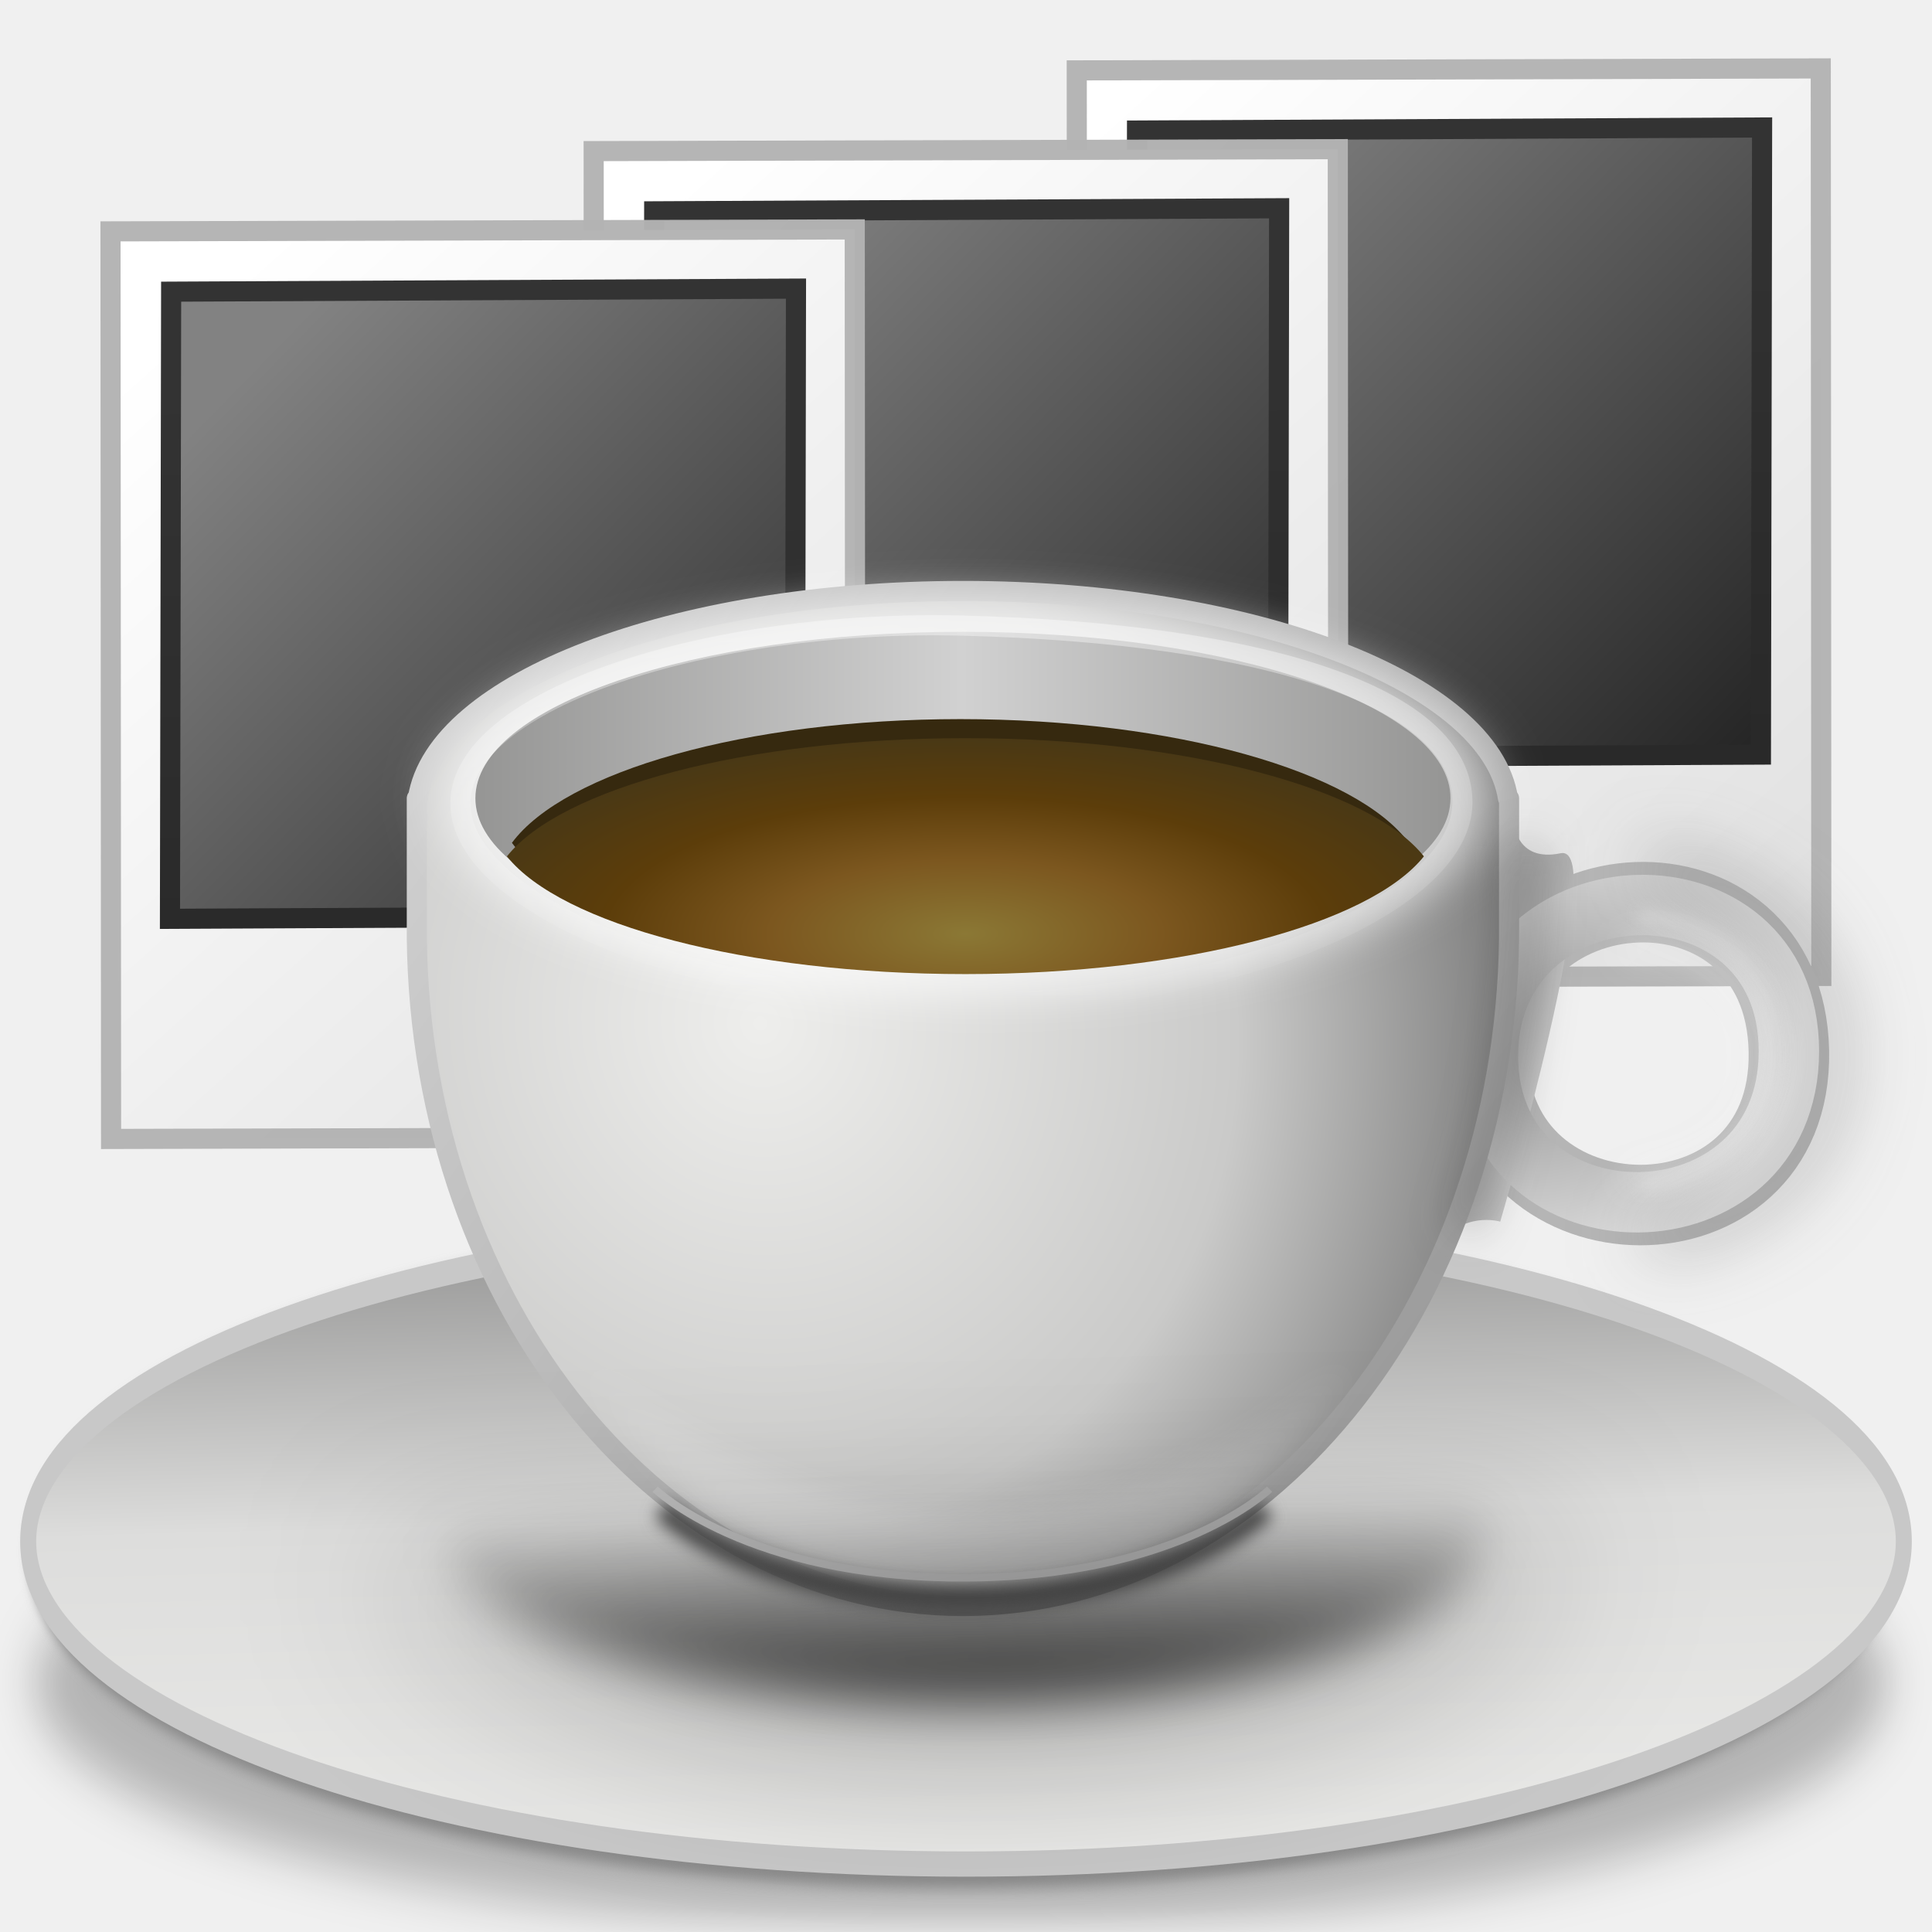
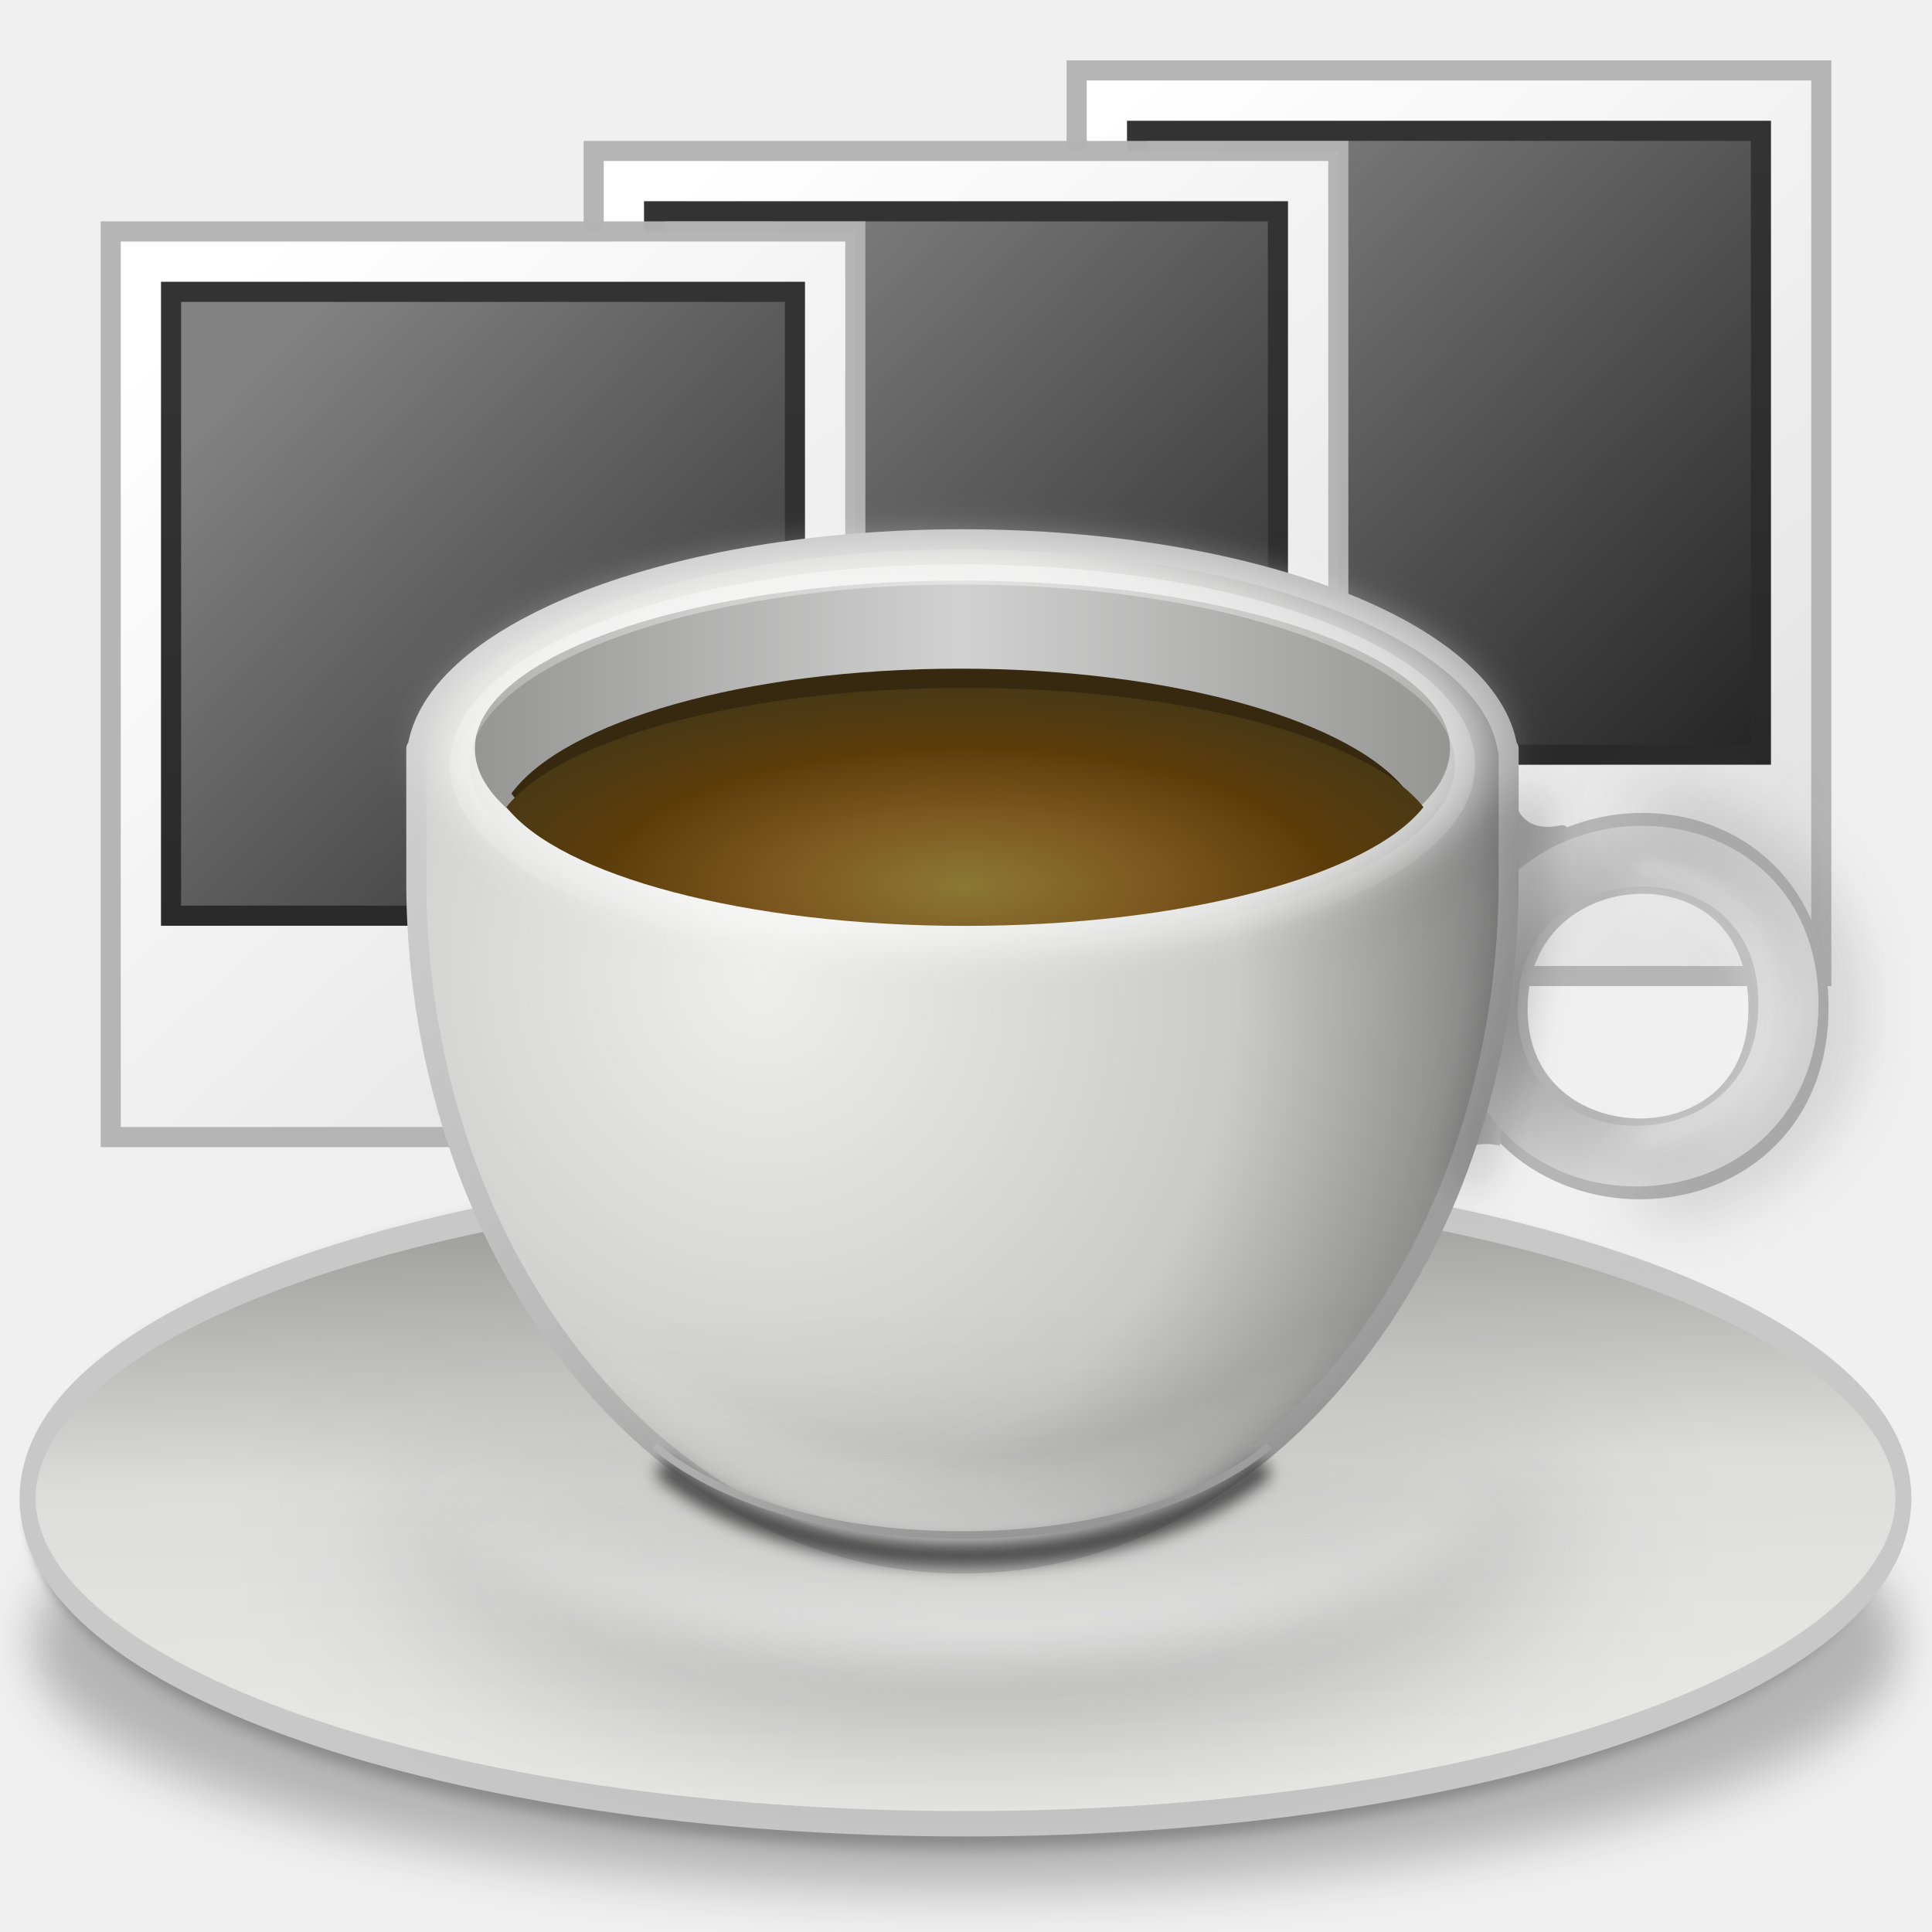
<svg xmlns="http://www.w3.org/2000/svg" xmlns:xlink="http://www.w3.org/1999/xlink" version="1.1" width="96" height="96" id="svg3816">
  <defs id="defs3818">
    <linearGradient id="linearGradient5071-7-3-2">
      <stop id="stop5073-2-9-5" style="stop-color:#000000;stop-opacity:1" offset="0" />
      <stop id="stop5075-2-1-5" style="stop-color:#000000;stop-opacity:0" offset="1" />
    </linearGradient>
    <linearGradient xlink:href="#linearGradient259-942" id="linearGradient4240" gradientUnits="userSpaceOnUse" gradientTransform="matrix(0.2139135,0,0,0.2244086,-11.16175,-1023.815)" x1="108.265" y1="110.281" x2="25.818" y2="14.029" />
    <linearGradient id="linearGradient259-942">
      <stop id="stop3802" style="stop-color:#ffffff;stop-opacity:1" offset="0" />
      <stop id="stop3804" style="stop-color:#e0e0e0;stop-opacity:1" offset="1" />
    </linearGradient>
    <linearGradient xlink:href="#linearGradient4157-401-351" id="linearGradient4242" gradientUnits="userSpaceOnUse" gradientTransform="matrix(0.1901107,0,0,0.1915024,-12.01229,-1018.495)" x1="28.938" y1="17.333" x2="105.365" y2="92.824" />
    <linearGradient id="linearGradient4157-401-351">
      <stop id="stop3790" style="stop-color:#262626;stop-opacity:1" offset="0" />
      <stop id="stop3792" style="stop-color:#828282;stop-opacity:1" offset="1" />
    </linearGradient>
    <linearGradient xlink:href="#linearGradient3610-302" id="linearGradient4244" gradientUnits="userSpaceOnUse" gradientTransform="matrix(0.4315821,0,0,0.559455,11.2688,-992.3885)" x1="-24.032" y1="-13.091" x2="-24.098" y2="-40.164" />
    <linearGradient id="linearGradient3610-302">
      <stop id="stop3796" style="stop-color:#333333;stop-opacity:1" offset="0" />
      <stop id="stop3798" style="stop-color:#292929;stop-opacity:1" offset="1" />
    </linearGradient>
    <linearGradient xlink:href="#linearGradient259-942" id="linearGradient4206" gradientUnits="userSpaceOnUse" gradientTransform="matrix(0.2139135,0,0,0.2244086,-26.42751,-1037.072)" x1="108.265" y1="110.281" x2="25.818" y2="14.029" />
    <linearGradient xlink:href="#linearGradient4157-401-351" id="linearGradient4208" gradientUnits="userSpaceOnUse" gradientTransform="matrix(0.1901107,0,0,0.1915024,-27.31155,-1031.787)" x1="28.938" y1="17.333" x2="105.365" y2="92.824" />
    <linearGradient xlink:href="#linearGradient3610-302" id="linearGradient4210" gradientUnits="userSpaceOnUse" gradientTransform="matrix(0.4315821,0,0,0.559455,-4.03046,-1005.681)" x1="-24.032" y1="-13.091" x2="-24.098" y2="-40.164" />
-     <filter color-interpolation-filters="sRGB" id="filter3955-3" x="-0.028" width="1.055" y="-0.126" height="1.253">
-       <feGaussianBlur stdDeviation="0.335" id="feGaussianBlur3957-5" />
-     </filter>
-     <linearGradient xlink:href="#linearGradient5348-8" id="linearGradient5653" gradientUnits="userSpaceOnUse" x1="-14.992" y1="16.765" x2="-14.992" y2="11.123" />
    <linearGradient id="linearGradient5348-8">
      <stop id="stop5350-1" style="stop-color:#eeeeec;stop-opacity:0.067;" offset="0" />
      <stop id="stop5354-0" style="stop-color:#3c3c3c;stop-opacity:0.84;" offset="1" />
    </linearGradient>
-     <filter color-interpolation-filters="sRGB" id="filter5342-7" x="-0.01" y="-0.044" width="1.019" height="1.088">
-       <feGaussianBlur stdDeviation="0.078" id="feGaussianBlur5344-2" />
-     </filter>
-     <linearGradient xlink:href="#linearGradient5464-4" id="linearGradient5730" gradientUnits="userSpaceOnUse" gradientTransform="matrix(0.390346,0,0,0.3371057,-1.696235,1006.943)" x1="94.203" y1="65.082" x2="106.098" y2="67.957" />
    <linearGradient id="linearGradient5464-4">
      <stop id="stop5466-9" style="stop-color:#989898;stop-opacity:1;" offset="0" />
      <stop offset="0.573" style="stop-color:#b0b0b0;stop-opacity:1;" id="stop5468-9" />
      <stop id="stop5470-2" style="stop-color:#e5e5e5;stop-opacity:1;" offset="1" />
    </linearGradient>
-     <radialGradient xlink:href="#linearGradient5306-3" id="radialGradient5727" gradientUnits="userSpaceOnUse" gradientTransform="matrix(0.2422994,0.2723371,-0.3162934,0.2814075,34.20367,981.3236)" cx="106.305" cy="66.88" fx="106.305" fy="66.88" r="15.57" />
    <linearGradient id="linearGradient5306-3">
      <stop offset="0" style="stop-color:#989898;stop-opacity:1;" id="stop5308-6" />
      <stop id="stop5320-6" style="stop-color:#b0b0b0;stop-opacity:1;" offset="0.331" />
      <stop offset="1" style="stop-color:#e5e5e5;stop-opacity:1;" id="stop5310-7" />
    </linearGradient>
-     <linearGradient xlink:href="#linearGradient3967-4" id="linearGradient5659" gradientUnits="userSpaceOnUse" x1="-13.725" y1="20.628" x2="-13.95" y2="6.172" />
    <linearGradient id="linearGradient3967-4">
      <stop offset="0" style="stop-color:#f9f9f6;stop-opacity:1;" id="stop3969-6" />
      <stop offset="0.509" style="stop-color:#dddddc;stop-opacity:1;" id="stop3971-9" />
      <stop offset="1" style="stop-color:#2f2f2f;stop-opacity:1;" id="stop3973-6" />
    </linearGradient>
-     <radialGradient xlink:href="#linearGradient5272-0" id="radialGradient5721" gradientUnits="userSpaceOnUse" gradientTransform="matrix(0.180531,0.6651864,-0.6213648,0.1686379,36.86119,1029.312)" cx="-7.947" cy="26.682" fx="-7.947" fy="26.682" r="32" />
    <linearGradient id="linearGradient5272-0">
      <stop offset="0" style="stop-color:#eeeeec;stop-opacity:1" id="stop5274-9" />
      <stop offset="0.577" style="stop-color:#cacac9;stop-opacity:1" id="stop5276-9" />
      <stop offset="1" style="stop-color:#6b6b6b;stop-opacity:1" id="stop5278-5" />
    </linearGradient>
-     <linearGradient xlink:href="#linearGradient3584-1" id="linearGradient5723" gradientUnits="userSpaceOnUse" gradientTransform="matrix(0.4344347,0,0,0.4777772,-13.13538,1017.064)" x1="117.303" y1="55.031" x2="53.303" y2="2.36" />
    <linearGradient id="linearGradient3584-1">
      <stop id="stop3586-7" style="stop-color:#929292;stop-opacity:1;" offset="0" />
      <stop id="stop3588-3" style="stop-color:#d4d4d4;stop-opacity:1;" offset="1" />
    </linearGradient>
-     <filter x="-0.056" y="-0.113" width="1.113" height="1.225" color-interpolation-filters="sRGB" id="filter3550-0">
-       <feGaussianBlur stdDeviation="1.374" id="feGaussianBlur3552-8" />
-     </filter>
-     <linearGradient xlink:href="#linearGradient3526-5" id="linearGradient5717" gradientUnits="userSpaceOnUse" gradientTransform="matrix(0.4172382,0,0,0.2846743,21.52335,1018.225)" spreadMethod="reflect" x1="5.684" y1="16.366" x2="35.033" y2="16.366" />
    <linearGradient id="linearGradient3526-5">
      <stop id="stop3528-4" style="stop-color:#d1d1d1;stop-opacity:1" offset="0" />
      <stop id="stop3530-3" style="stop-color:#959594;stop-opacity:1" offset="1" />
    </linearGradient>
-     <radialGradient xlink:href="#linearGradient3740-9" id="radialGradient5713" gradientUnits="userSpaceOnUse" gradientTransform="matrix(0.5010873,-1.2355755e-8,0,0.1891321,19.75713,1020.126)" cx="8.438" cy="32.535" fx="8.438" fy="32.535" r="26.406" />
    <linearGradient id="linearGradient3740-9">
      <stop id="stop3743-4" style="stop-color:#8b7835;stop-opacity:1;" offset="0" />
      <stop id="stop3771-6" style="stop-color:#7c571f;stop-opacity:1;" offset="0.371" />
      <stop id="stop3745-2" style="stop-color:#5c3d0a;stop-opacity:1;" offset="0.686" />
      <stop id="stop3747-3" style="stop-color:#483816;stop-opacity:1" offset="1" />
    </linearGradient>
-     <linearGradient xlink:href="#linearGradient5071-7-3-2" id="linearGradient5669" gradientUnits="userSpaceOnUse" x1="23.476" y1="43.139" x2="23.388" y2="39.335" />
-     <filter color-interpolation-filters="sRGB" id="filter5396-0" x="-0.157" width="1.313" y="-0.529" height="2.059">
-       <feGaussianBlur stdDeviation="1.442" id="feGaussianBlur5398-7" />
-     </filter>
    <linearGradient id="linearGradient5236-7">
      <stop style="stop-color:#ffffff;stop-opacity:1;" offset="0" id="stop5238-4" />
      <stop style="stop-color:#ffffff;stop-opacity:0" offset="1" id="stop5240-3" />
    </linearGradient>
-     <filter id="filter5268-1" x="-0.052" width="1.105" y="-0.177" height="1.354" color-interpolation-filters="sRGB">
-       <feGaussianBlur stdDeviation="0.482" id="feGaussianBlur5270-2" />
-     </filter>
-     <linearGradient xlink:href="#linearGradient5236-7" id="linearGradient5673" gradientUnits="userSpaceOnUse" gradientTransform="translate(-64.30252,-0.03124965)" x1="87.05" y1="53.75" x2="87.05" y2="41.73" />
-     <filter color-interpolation-filters="sRGB" id="filter3615-8" x="-0.032" y="-0.098" width="1.064" height="1.196">
-       <feGaussianBlur stdDeviation="0.655" id="feGaussianBlur3617-0" />
-     </filter>
-     <linearGradient xlink:href="#linearGradient5236-7" id="linearGradient5707" gradientUnits="userSpaceOnUse" gradientTransform="matrix(0.4300849,0,0,0.3226855,21.44947,1018.005)" x1="-1.937" y1="0.988" x2="-1.937" y2="31.827" />
-     <filter id="filter5300-7" x="-0.044" width="1.089" y="-0.311" height="1.654" color-interpolation-filters="sRGB">
-       <feGaussianBlur stdDeviation="0.21" id="feGaussianBlur5302-7" />
-     </filter>
-     <linearGradient xlink:href="#linearGradient3584-0-9" id="linearGradient5703" gradientUnits="userSpaceOnUse" gradientTransform="matrix(0.9398945,0,0,1.01253,1.273833,1002.024)" x1="21.767" y1="47.292" x2="19.958" y2="34.771" />
    <linearGradient id="linearGradient3584-0-9">
      <stop id="stop3586-1-3" style="stop-color:#5f5f5f;stop-opacity:1" offset="0" />
      <stop id="stop3588-6-2" style="stop-color:#c6c6c6;stop-opacity:1" offset="1" />
    </linearGradient>
-     <filter color-interpolation-filters="sRGB" id="filter5518-0" x="-0.979" width="2.965" y="-0.145" height="1.296">
+     <linearGradient xlink:href="#linearGradient259-942" id="linearGradient1" gradientUnits="userSpaceOnUse" gradientTransform="matrix(0.2139135,0,0,0.2244086,-11.16175,-1023.815)" x1="108.265" y1="110.281" x2="25.818" y2="14.029" />
+     <linearGradient xlink:href="#linearGradient4157-401-351" id="linearGradient2" gradientUnits="userSpaceOnUse" gradientTransform="matrix(0.1901107,0,0,0.1915024,-12.01229,-1018.495)" x1="28.938" y1="17.333" x2="105.365" y2="92.824" />
+     <linearGradient xlink:href="#linearGradient3610-302" id="linearGradient3" gradientUnits="userSpaceOnUse" gradientTransform="matrix(0.4315821,0,0,0.559455,11.2688,-992.3885)" x1="-24.032" y1="-13.091" x2="-24.098" y2="-40.164" />
+     <filter color-interpolation-filters="sRGB" id="filter3955-3" x="-0.028" width="1.055" y="-0.126" height="1.253">
+       <feGaussianBlur stdDeviation="0.335" id="feGaussianBlur3957-5" />
+     </filter>
+     <filter color-interpolation-filters="sRGB" id="filter5342-7" x="-0.01" y="-0.044" width="1.019" height="1.088">
+       <feGaussianBlur stdDeviation="0.078" id="feGaussianBlur5344-2" />
+     </filter>
+     <radialGradient xlink:href="#linearGradient5306-3" id="radialGradient5727" gradientUnits="userSpaceOnUse" gradientTransform="matrix(0.2422994,0.2723371,-0.3162934,0.2814075,34.20367,981.3236)" cx="106.305" cy="66.88" fx="106.305" fy="66.88" r="15.57" />
+     <radialGradient xlink:href="#linearGradient5272-0" id="radialGradient5721" gradientUnits="userSpaceOnUse" gradientTransform="matrix(0.180531,0.6651864,-0.6213648,0.1686379,36.86119,1029.312)" cx="-7.947" cy="26.682" fx="-7.947" fy="26.682" r="32" />
+     <filter x="-0.056" y="-0.113" width="1.113" height="1.225" color-interpolation-filters="sRGB" id="filter3550-0">
+       <feGaussianBlur stdDeviation="1.374" id="feGaussianBlur3552-8" />
+     </filter>
+     <radialGradient xlink:href="#linearGradient3740-9" id="radialGradient5713" gradientUnits="userSpaceOnUse" gradientTransform="matrix(0.5010873,-1.2355755e-8,0,0.1891321,19.75713,1020.126)" cx="8.438" cy="32.535" fx="8.438" fy="32.535" r="26.406" />
+     <filter color-interpolation-filters="sRGB" id="filter5396-0" x="-0.157" width="1.313" y="-0.529" height="2.059">
+       <feGaussianBlur stdDeviation="1.442" id="feGaussianBlur5398-7" />
+     </filter>
+     <linearGradient xlink:href="#linearGradient5236-7" id="linearGradient5671" gradientUnits="userSpaceOnUse" x1="23.476" y1="43.139" x2="23.388" y2="39.335" />
+     <filter id="filter5268-1" x="-0.052" width="1.105" y="-0.177" height="1.354" color-interpolation-filters="sRGB">
+       <feGaussianBlur stdDeviation="0.482" id="feGaussianBlur5270-2" />
+     </filter>
+     <filter color-interpolation-filters="sRGB" id="filter3615-8" x="-0.032" y="-0.098" width="1.064" height="1.196">
+       <feGaussianBlur stdDeviation="0.655" id="feGaussianBlur3617-0" />
+     </filter>
+     <filter id="filter5300-7" x="-0.044" width="1.089" y="-0.31" height="1.653" color-interpolation-filters="sRGB">
+       <feGaussianBlur stdDeviation="0.21" id="feGaussianBlur5302-7" />
+     </filter>
+     <filter color-interpolation-filters="sRGB" id="filter5518-0" x="-0.978" width="2.964" y="-0.145" height="1.296">
      <feGaussianBlur stdDeviation="1.554" id="feGaussianBlur5520-7" />
    </filter>
    <filter color-interpolation-filters="sRGB" id="filter4172-8" x="-0.121" width="1.27" y="-0.074" height="1.149">
      <feGaussianBlur stdDeviation="0.461" id="feGaussianBlur4174-2" />
    </filter>
-     <filter color-interpolation-filters="sRGB" id="filter4157-0" x="-0.312" width="1.649" y="-0.201" height="1.401">
+     <filter color-interpolation-filters="sRGB" id="filter4157-0" x="-0.312" width="1.648" y="-0.201" height="1.401">
      <feGaussianBlur stdDeviation="1.174" id="feGaussianBlur4159-7" />
    </filter>
-     <filter id="filter5623" x="-0.456" width="1.979" y="-0.262" height="1.523">
+     <filter id="filter5623" x="-0.456" width="1.979" y="-0.261" height="1.523">
      <feGaussianBlur stdDeviation="2.367" id="feGaussianBlur5625" />
    </filter>
-     <linearGradient xlink:href="#linearGradient259-942" id="linearGradient1" gradientUnits="userSpaceOnUse" gradientTransform="matrix(0.2139135,0,0,0.2244086,-11.16175,-1023.815)" x1="108.265" y1="110.281" x2="25.818" y2="14.029" />
-     <linearGradient xlink:href="#linearGradient4157-401-351" id="linearGradient2" gradientUnits="userSpaceOnUse" gradientTransform="matrix(0.1901107,0,0,0.1915024,-12.01229,-1018.495)" x1="28.938" y1="17.333" x2="105.365" y2="92.824" />
-     <linearGradient xlink:href="#linearGradient3610-302" id="linearGradient3" gradientUnits="userSpaceOnUse" gradientTransform="matrix(0.4315821,0,0,0.559455,11.2688,-992.3885)" x1="-24.032" y1="-13.091" x2="-24.098" y2="-40.164" />
-     <linearGradient xlink:href="#linearGradient5071-7-3-2" id="linearGradient4" gradientUnits="userSpaceOnUse" x1="23.476" y1="43.139" x2="23.388" y2="39.335" />
+     <linearGradient xlink:href="#linearGradient5348-8" id="linearGradient4" gradientUnits="userSpaceOnUse" x1="-14.992" y1="16.765" x2="-14.992" y2="11.123" />
+     <linearGradient xlink:href="#linearGradient5464-4" id="linearGradient8" gradientUnits="userSpaceOnUse" gradientTransform="matrix(0.390346,0,0,0.3371057,-1.696235,1006.943)" x1="94.203" y1="65.082" x2="106.098" y2="67.957" />
+     <linearGradient xlink:href="#linearGradient3967-4" id="linearGradient9" gradientUnits="userSpaceOnUse" x1="-13.725" y1="20.628" x2="-13.95" y2="6.172" />
+     <linearGradient xlink:href="#linearGradient3584-1" id="linearGradient12" gradientUnits="userSpaceOnUse" gradientTransform="matrix(0.4344347,0,0,0.4777772,-13.13538,1017.064)" x1="117.303" y1="55.031" x2="53.303" y2="2.36" />
+     <linearGradient xlink:href="#linearGradient3526-5" id="linearGradient13" gradientUnits="userSpaceOnUse" gradientTransform="matrix(0.4172382,0,0,0.2846743,21.52335,1018.225)" x1="5.684" y1="16.366" x2="35.033" y2="16.366" spreadMethod="reflect" />
+     <linearGradient xlink:href="#linearGradient5071-7-3-2" id="linearGradient14" gradientUnits="userSpaceOnUse" x1="23.476" y1="43.139" x2="23.388" y2="39.335" />
+     <linearGradient xlink:href="#linearGradient5236-7" id="linearGradient15" gradientUnits="userSpaceOnUse" gradientTransform="translate(-64.30252,-0.03124965)" x1="87.05" y1="53.75" x2="87.05" y2="41.73" />
+     <linearGradient xlink:href="#linearGradient5236-7" id="linearGradient16" gradientUnits="userSpaceOnUse" gradientTransform="matrix(0.4300849,0,0,0.3226855,21.44947,1018.005)" x1="-1.937" y1="0.988" x2="-1.937" y2="31.827" />
+     <linearGradient xlink:href="#linearGradient3584-0-9" id="linearGradient17" gradientUnits="userSpaceOnUse" gradientTransform="matrix(0.9398945,0,0,1.01253,1.273833,1002.024)" x1="21.767" y1="47.292" x2="19.958" y2="34.771" />
  </defs>
-   <g id="layer1" transform="translate(26.5288,-976.1429)">
-     <g transform="matrix(1.982923,0,0,1.983614,50.50875,-999.8334)" id="g4234" style="stroke-width:0.504">
-       <rect width="18.644" height="22.733" x="-6.142" y="-1020.613" transform="matrix(-0.9999966,0.00262257,-6.3478256e-4,-0.9999998,0,0)" id="rect4236" style="fill:url(#linearGradient1);fill-opacity:1;stroke:#b3b3b3;stroke-width:0.504;stroke-linecap:round;stroke-linejoin:miter;stroke-miterlimit:4;stroke-dasharray:none;stroke-opacity:0.969" />
-       <rect width="15.664" height="15.709" rx="0" ry="0" x="-7.182" y="-1015.089" transform="matrix(-0.9999881,0.00488177,0.00187765,-0.9999982,0,0)" id="rect4238" style="fill:url(#linearGradient2);fill-opacity:1;stroke:url(#linearGradient3);stroke-width:0.504;stroke-linecap:round;stroke-linejoin:miter;stroke-miterlimit:4;stroke-dasharray:none;stroke-opacity:1" />
+   <g id="layer1" transform="translate(26.5288,-976.1429)" style="display:inline">
+     <g transform="matrix(1.982923,0,0,1.983614,50.50875,-999.8334)" id="g4234" style="display:inline;stroke-width:0.504">
+       <path id="rect4236" style="fill:url(#linearGradient1);stroke:#b3b3b3;stroke-linecap:round;stroke-opacity:0.969" transform="matrix(-0.9999966,0.00262257,-6.3478256e-4,-0.9999998,0,0)" d="m -6.141,-1020.616 18.659,0.049 -0.014,22.686 -18.659,-0.049 z" />
+       <path id="rect4238" style="fill:url(#linearGradient2);stroke:url(#linearGradient3);stroke-width:0.504;stroke-linecap:round" transform="matrix(-0.9999881,0.00488177,0.00187765,-0.9999982,0,0)" d="m -7.182,-1015.091 15.634,0.076 0.029,15.628 -15.634,-0.076 z" />
    </g>
    <g id="g4224" transform="matrix(1.982923,0,0,1.983614,26.71368,-993.8826)" style="display:inline;stroke-width:0.504">
-       <rect style="fill:url(#linearGradient4240);fill-opacity:1;stroke:#b3b3b3;stroke-width:0.504;stroke-linecap:round;stroke-linejoin:miter;stroke-miterlimit:4;stroke-dasharray:none;stroke-opacity:0.969" id="rect4148" transform="matrix(-0.9999966,0.00262257,-6.3478256e-4,-0.9999998,0,0)" y="-1019.627" x="-6.04" height="22.725" width="18.647" />
-       <rect style="fill:url(#linearGradient4242);fill-opacity:1;stroke:url(#linearGradient4244);stroke-width:0.504;stroke-linecap:round;stroke-linejoin:miter;stroke-miterlimit:4;stroke-dasharray:none;stroke-opacity:1" id="rect4150" transform="matrix(-0.9999881,0.00488177,0.00187765,-0.9999982,0,0)" y="-1014.099" x="-7.078" ry="0" rx="0" height="15.696" width="15.661" />
+       <path id="rect4148" style="fill:url(#linearGradient4240);stroke:#b3b3b3;stroke-linecap:round;stroke-opacity:0.969" transform="matrix(-0.9999966,0.00262257,-6.3478256e-4,-0.9999998,0,0)" d="m -6.039,-1019.633 18.659,0.049 -0.014,22.686 -18.659,-0.049 z" />
+       <path id="rect4150" style="fill:url(#linearGradient4242);stroke:url(#linearGradient4244);stroke-width:0.504;stroke-linecap:round" transform="matrix(-0.9999881,0.00488177,0.00187765,-0.9999982,0,0)" d="m -7.077,-1014.107 15.634,0.076 0.029,15.628 -15.634,-0.076 z" />
    </g>
    <g id="g4202" transform="matrix(1.982923,0,0,1.983614,-27.3688,-1014.151)" style="display:inline;stroke-width:0.504">
-       <rect width="18.65" height="22.735" x="-21.202" y="-1031.905" transform="matrix(-0.9999966,0.00262257,-6.3478256e-4,-0.9999998,0,0)" id="rect3580" style="fill:url(#linearGradient4206);fill-opacity:1;stroke:#b3b3b3;stroke-width:0.504;stroke-linecap:round;stroke-linejoin:miter;stroke-miterlimit:4;stroke-dasharray:none;stroke-opacity:0.969" />
-       <rect width="15.658" height="15.71" rx="0" ry="0" x="-22.268" y="-1026.418" transform="matrix(-0.9999881,0.00488177,0.00187765,-0.9999982,0,0)" id="rect3582" style="fill:url(#linearGradient4208);fill-opacity:1;stroke:url(#linearGradient4210);stroke-width:0.504;stroke-linecap:round;stroke-linejoin:miter;stroke-miterlimit:4;stroke-dasharray:none;stroke-opacity:1" />
+       <path id="rect3580" style="fill:url(#linearGradient4206);stroke:#b3b3b3;stroke-linecap:round;stroke-opacity:0.969" transform="matrix(-0.9999966,0.00262257,-6.3478256e-4,-0.9999998,0,0)" d="m -21.202,-1031.907 18.659,0.049 -0.014,22.686 -18.659,-0.049 z" />
+       <path id="rect3582" style="fill:url(#linearGradient4208);stroke:url(#linearGradient4210);stroke-width:0.504;stroke-linecap:round" transform="matrix(-0.9999881,0.00488177,0.00187765,-0.9999982,0,0)" d="m -22.271,-1026.416 15.634,0.076 0.029,15.628 -15.634,-0.076 z" />
    </g>
-     <g id="g6347" transform="matrix(1.982923,0,0,1.983614,-26.11825,-1013.2)" style="display:inline;stroke-width:0.504">
-       <ellipse transform="matrix(1.592092,0,0,1.937094,46.2541,1018.848)" id="path3953" style="opacity:0.25;fill:#000000;fill-opacity:1;stroke:none;stroke-width:0.504;filter:url(#filter3955-3)" cx="-14.054" cy="13.529" rx="14.584" ry="3.182" />
-       <ellipse style="opacity:0.784;fill:url(#linearGradient5653);fill-opacity:1;stroke:none;stroke-width:0.504" id="path5346" transform="matrix(1.612438,0,0,2.541313,46.671,1007.115)" cx="-14.054" cy="13.529" rx="14.584" ry="3.182" />
+     <g id="g6347" style="display:inline;stroke-width:0.502" transform="matrix(1.983081,0,0,2.001256,-26.14597,-1033.718)">
+       <ellipse transform="matrix(1.606425,0,0,1.937094,46.588,1018.848)" id="path3953" style="opacity:0.25;fill:#000000;fill-opacity:1;stroke:none;stroke-width:0.5;filter:url(#filter3955-3)" cx="-14.054" cy="13.529" rx="14.584" ry="3.182" />
+       <ellipse style="opacity:0.784;fill:url(#linearGradient4);fill-opacity:1;stroke:none;stroke-width:0.502" id="path5346" transform="matrix(1.612438,0,0,2.541313,46.671,1007.115)" cx="-14.054" cy="13.529" rx="14.584" ry="3.182" />
      <ellipse style="fill:none;stroke:#828282;stroke-width:0.187;stroke-linecap:round;stroke-linejoin:round;stroke-miterlimit:4;stroke-dasharray:none;stroke-opacity:1;filter:url(#filter5342-7)" id="path5304" transform="matrix(1.591963,0,0,2.557236,46.24865,1007.163)" cx="-14.054" cy="13.529" rx="14.584" ry="3.182" />
-       <path style="fill:none;stroke:#b5b5b5;stroke-width:2.017;stroke-linecap:butt;stroke-linejoin:miter;stroke-miterlimit:4;stroke-dasharray:none;stroke-opacity:1" d="m 37.079,1029.345 c 0,-4.909 7.438,-5.329 7.541,-0.126 0.103,5.204 -7.541,5.035 -7.541,0.126 z" id="path5400" />
-       <path id="path5454" d="m 37.729,1023.461 c 0,0 0.028,1.038 1.171,0.801 1.267,-0.263 -1.513,9.228 -1.513,9.228 0,0 -0.976,-0.295 -1.61,0.674 -1.464,2.236 1.952,-10.703 1.952,-10.703 z" style="fill:url(#linearGradient5730);fill-opacity:1;stroke:none;stroke-width:0.504" />
-       <path id="path4584" d="m 37.079,1029.345 c 0,-4.909 7.541,-5.144 7.541,-0.126 0,5.019 -7.541,5.035 -7.541,0.126 z" style="fill:none;stroke:url(#radialGradient5727);stroke-width:1.513;stroke-linecap:butt;stroke-linejoin:miter;stroke-miterlimit:4;stroke-dasharray:none;stroke-opacity:1" />
-       <ellipse transform="matrix(1.611369,0,0,2.539629,46.64577,1007.143)" id="path3150" style="fill:url(#linearGradient5659);fill-opacity:1;stroke:#c8c8c8;stroke-width:0.249;stroke-linecap:round;stroke-linejoin:round;stroke-miterlimit:4;stroke-dasharray:none;stroke-opacity:1" cx="-14.054" cy="13.529" rx="14.584" ry="3.182" />
-       <path d="m 23.923,1017.692 c -7.268,0 -13.217,2.299 -13.658,5.196 h -0.027 v 0.343 2.926 0.224 c 0.098,9.259 6.191,16.737 13.685,16.737 7.493,0 13.587,-7.478 13.685,-16.737 7.43e-4,-0.076 0,-0.148 0,-0.224 v -2.926 -0.343 h -0.027 c -0.44,-2.897 -6.39,-5.196 -13.658,-5.196 z" id="path2706" style="display:inline;overflow:visible;visibility:visible;fill:url(#radialGradient5721);fill-opacity:1;fill-rule:nonzero;stroke:url(#linearGradient5723);stroke-width:0.504;stroke-linecap:square;stroke-linejoin:round;stroke-miterlimit:4;stroke-dasharray:none;stroke-dashoffset:0;stroke-opacity:1;marker:none;enable-background:accumulate" />
-       <path d="m 35.033,16.366 c 0.003,8.087 -13.108,14.643 -29.281,14.643 -16.174,0 -29.284,-6.556 -29.281,-14.643 -0.003,-8.087 13.108,-14.643 29.281,-14.643 16.174,0 29.284,6.556 29.281,14.643 z" transform="matrix(0.4502086,0,0,0.3448352,21.39051,1017.195)" id="path3534" style="display:inline;overflow:visible;visibility:visible;opacity:0.6;fill:#ffffff;fill-opacity:1;fill-rule:nonzero;stroke:none;stroke-width:0.938;marker:none;filter:url(#filter3550-0);enable-background:accumulate" />
-       <path d="m 36.14,1022.884 c 0.001,2.302 -5.469,4.169 -12.217,4.169 -6.748,0 -12.219,-1.867 -12.217,-4.169 -0.001,-2.302 5.469,-4.169 12.217,-4.169 6.748,0 12.219,1.867 12.217,4.169 z" id="path3499" style="display:inline;overflow:visible;visibility:visible;fill:url(#linearGradient5717);fill-opacity:1;fill-rule:nonzero;stroke:none;stroke-width:0.504;marker:none;enable-background:accumulate" />
-       <path d="m 23.859,1020.902 c -5.388,0 -9.918,1.317 -11.238,3.099 1.326,1.779 5.856,3.087 11.238,3.087 5.38,0 9.91,-1.308 11.238,-3.087 -1.32,-1.782 -5.85,-3.099 -11.238,-3.099 z" id="path3736" style="display:inline;overflow:visible;visibility:visible;fill:#36290f;fill-opacity:1;fill-rule:nonzero;stroke:none;stroke-width:0.504;marker:none;enable-background:accumulate" />
-       <path d="m 23.985,1021.379 c -5.509,0 -10.14,1.258 -11.489,2.961 1.356,1.7 5.987,2.949 11.489,2.949 5.501,0 10.132,-1.25 11.489,-2.949 -1.35,-1.703 -5.981,-2.961 -11.489,-2.961 z" id="path3501" style="display:inline;overflow:visible;visibility:visible;fill:url(#radialGradient5713);fill-opacity:1;fill-rule:nonzero;stroke:none;stroke-width:0.504;marker:none;enable-background:accumulate" />
-       <ellipse style="opacity:0.49;fill:url(#linearGradient4);fill-opacity:1;fill-rule:nonzero;stroke:none;stroke-width:0.504;filter:url(#filter5396-0)" id="path5366" transform="matrix(1.427697,0,0,1.574647,-10.12549,978.6119)" cx="23.865" cy="39.691" rx="11.049" ry="3.27" />
-       <ellipse transform="matrix(1.184297,0,0,1.306194,-4.316983,989.3987)" id="path5234" style="opacity:0.745;fill:url(#linearGradient5669);fill-opacity:1;fill-rule:nonzero;stroke:none;stroke-width:0.504;filter:url(#filter5268-1)" cx="23.865" cy="39.691" rx="11.049" ry="3.27" />
-       <path d="m 46.072,37.688 c -5.218,7.124 -14.348,11.844 -24.75,11.844 -10.381,10e-7 -19.496,-4.712 -24.719,-11.812 4.018,9.384 13.572,16 24.719,16 11.161,0 20.741,-6.627 24.75,-16.031 z" transform="matrix(0.4344347,0,0,0.4777772,14.79987,1017.079)" id="path3590" style="display:inline;overflow:visible;visibility:visible;opacity:0.3;fill:url(#linearGradient5673);fill-opacity:1;fill-rule:nonzero;stroke:none;stroke-width:0.873;marker:none;filter:url(#filter3615-8);enable-background:accumulate" />
-       <path d="m 36.439,1022.984 c 0.001,2.61 -5.981,5.027 -12.516,5.027 -6.413,5e-4 -12.595,-2.391 -12.593,-5.001 -0.001,-2.61 6.231,-4.614 12.593,-4.45 7.637,0.197 12.517,1.813 12.516,4.423 z" id="path3664" style="display:inline;overflow:visible;visibility:visible;opacity:0.4;fill:none;stroke:url(#linearGradient5707);stroke-width:0.504;stroke-linecap:square;stroke-linejoin:round;stroke-miterlimit:4;stroke-dasharray:none;stroke-dashoffset:0;stroke-opacity:1;marker:none;enable-background:accumulate" />
-       <path transform="matrix(0.9877018,0,0,1.005489,0.337462,921.4947)" id="path5180" d="m 16.243,118.55 c 0,0 2.273,2.208 7.657,2.208 5.384,0 7.657,-2.208 7.657,-2.208" style="fill:none;stroke:#3d3d3d;stroke-width:0.506;stroke-linecap:butt;stroke-linejoin:miter;stroke-miterlimit:4;stroke-dasharray:none;stroke-opacity:1;filter:url(#filter5300-7)" />
-       <path style="fill:none;stroke:url(#linearGradient5703);stroke-width:0.187;stroke-linecap:butt;stroke-linejoin:miter;stroke-miterlimit:4;stroke-dasharray:none;stroke-opacity:1" d="m 16.21,1040.192 c 0,0 2.286,2.22 7.699,2.22 5.414,0 7.699,-2.22 7.699,-2.22" id="path5166" />
-       <path transform="matrix(0.3713639,0,0,0.3713639,0.1083107,1004.661)" id="path5480" d="m 102.223,52.34 c 0,0 -1e-5,15.203 -4.243,25.809" style="opacity:0.608;fill:none;stroke:#1e1e1e;stroke-width:0.908;stroke-linecap:butt;stroke-linejoin:miter;stroke-miterlimit:4;stroke-dasharray:none;stroke-opacity:1;filter:url(#filter5518-0)" />
-       <path transform="matrix(0.3713639,0,0,0.3713639,0.1083107,1004.661)" id="path4097" d="m 109.75,57 c 0,0 9.125,-0.079 9.125,8.969 0,9.048 -8.875,9.281 -8.875,9.281" style="fill:none;stroke:#dedede;stroke-width:0.504px;stroke-linecap:butt;stroke-linejoin:miter;stroke-opacity:1;filter:url(#filter4172-8)" />
-       <path transform="matrix(0.3713639,0,0,0.3713639,0.1083107,1004.661)" style="fill:none;stroke:#ffffff;stroke-width:0.504px;stroke-linecap:butt;stroke-linejoin:miter;stroke-opacity:1;filter:url(#filter4157-0)" d="m 108.75,59.25 c 0,0 9.125,-1.079 9.125,7.219 0,8.298 -8.875,8.031 -8.875,8.031" id="path4099" />
-       <path transform="matrix(0.3713639,0,0,0.3713639,0.1083107,1004.661)" style="opacity:0.618;fill:none;stroke:#757575;stroke-width:1.861;stroke-linecap:butt;stroke-linejoin:miter;stroke-miterlimit:4;stroke-dasharray:none;stroke-opacity:1;filter:url(#filter5623)" d="m 110.25,53.5 c 0,0 12.375,1.671 12.375,12.969 0,11.298 -12.625,12.281 -12.625,12.281" id="path4162" />
+       <path style="fill:none;stroke:#b5b5b5;stroke-width:2.008;stroke-linecap:butt;stroke-linejoin:miter;stroke-miterlimit:4;stroke-dasharray:none;stroke-opacity:1" d="m 37.079,1029.345 c 0,-4.909 7.438,-5.329 7.541,-0.126 0.103,5.204 -7.541,5.035 -7.541,0.126 z" id="path5400" />
+       <path id="path5454" d="m 37.729,1023.994 c 0,0 0.028,1.038 1.171,0.801 0.633,-0.131 -0.279,1.865 -0.815,3.883 -0.537,2.023 -0.698,4.069 -0.698,4.069 0,0 -0.976,-0.295 -1.61,0.674 -1.464,2.236 1.952,-9.427 1.952,-9.427 z" style="display:inline;fill:url(#linearGradient8);fill-opacity:1;stroke:none;stroke-width:0.502" />
+       <path id="path4584" d="m 37.079,1029.345 c 0,-4.909 7.541,-5.144 7.541,-0.126 0,5.019 -7.541,5.035 -7.541,0.126 z" style="fill:none;stroke:url(#radialGradient5727);stroke-width:1.506;stroke-linecap:butt;stroke-linejoin:miter;stroke-miterlimit:4;stroke-dasharray:none;stroke-opacity:1" />
+       <ellipse transform="matrix(1.611369,0,0,2.539629,46.64577,1007.143)" id="path3150" style="fill:url(#linearGradient9);fill-opacity:1;stroke:#c8c8c8;stroke-width:0.248;stroke-linecap:round;stroke-linejoin:round;stroke-miterlimit:4;stroke-dasharray:none;stroke-opacity:1" cx="-14.054" cy="13.529" rx="14.584" ry="3.182" />
+       <path d="m 23.923,1017.692 c -7.268,0 -13.217,2.299 -13.658,5.196 h -0.027 v 0.343 2.926 0.224 c 0.098,9.259 6.191,16.737 13.685,16.737 7.493,0 13.587,-7.478 13.685,-16.737 7.43e-4,-0.076 0,-0.148 0,-0.224 v -2.926 -0.343 h -0.027 c -0.44,-2.897 -6.39,-5.196 -13.658,-5.196 z" id="path2706" style="display:inline;overflow:visible;visibility:visible;fill:url(#radialGradient5721);fill-opacity:1;fill-rule:nonzero;stroke:url(#linearGradient12);stroke-width:0.502;stroke-linecap:square;stroke-linejoin:round;stroke-miterlimit:4;stroke-dasharray:none;stroke-dashoffset:0;stroke-opacity:1;marker:none;enable-background:accumulate" />
+       <path d="m 35.033,16.366 c 0.003,8.087 -13.108,14.643 -29.281,14.643 -16.174,0 -29.284,-6.556 -29.281,-14.643 -0.003,-8.087 13.108,-14.643 29.281,-14.643 16.174,0 29.284,6.556 29.281,14.643 z" transform="matrix(0.4502086,0,0,0.3448352,21.39051,1017.195)" id="path3534" style="display:inline;overflow:visible;visibility:visible;opacity:0.6;fill:#ffffff;fill-opacity:1;fill-rule:nonzero;stroke:none;stroke-width:0.934;marker:none;filter:url(#filter3550-0);enable-background:accumulate" />
+       <path d="m 36.14,1022.884 c 0.001,2.302 -5.469,4.169 -12.217,4.169 -6.748,0 -12.219,-1.867 -12.217,-4.169 -0.001,-2.302 5.469,-4.169 12.217,-4.169 6.748,0 12.219,1.867 12.217,4.169 z" id="path3499" style="display:inline;overflow:visible;visibility:visible;fill:url(#linearGradient13);fill-opacity:1;fill-rule:nonzero;stroke:none;stroke-width:0.502;marker:none;enable-background:accumulate" />
+       <path d="m 23.859,1020.902 c -5.388,0 -9.918,1.317 -11.238,3.099 1.326,1.779 5.856,3.087 11.238,3.087 5.38,0 9.91,-1.308 11.238,-3.087 -1.32,-1.782 -5.85,-3.099 -11.238,-3.099 z" id="path3736" style="display:inline;overflow:visible;visibility:visible;fill:#36290f;fill-opacity:1;fill-rule:nonzero;stroke:none;stroke-width:0.502;marker:none;enable-background:accumulate" />
+       <path d="m 23.985,1021.379 c -5.509,0 -10.14,1.258 -11.489,2.961 1.356,1.7 5.987,2.949 11.489,2.949 5.501,0 10.132,-1.25 11.489,-2.949 -1.35,-1.703 -5.981,-2.961 -11.489,-2.961 z" id="path3501" style="display:inline;overflow:visible;visibility:visible;fill:url(#radialGradient5713);fill-opacity:1;fill-rule:nonzero;stroke:none;stroke-width:0.502;marker:none;enable-background:accumulate" />
+       <ellipse style="opacity:0.49;fill:url(#linearGradient14);fill-opacity:1;fill-rule:nonzero;stroke:none;stroke-width:0.502;filter:url(#filter5396-0)" id="path5366" transform="matrix(1.427697,0,0,1.574647,-10.12549,978.6119)" cx="23.865" cy="39.691" rx="11.049" ry="3.27" />
+       <ellipse transform="matrix(1.184297,0,0,1.306194,-4.316983,989.3987)" id="path5234" style="opacity:0.745;fill:url(#linearGradient5671);fill-opacity:1;fill-rule:nonzero;stroke:none;stroke-width:0.502;filter:url(#filter5268-1)" cx="23.865" cy="39.691" rx="11.049" ry="3.27" />
+       <path d="m 46.072,37.688 c -5.218,7.124 -14.348,11.844 -24.75,11.844 -10.381,10e-7 -19.496,-4.712 -24.719,-11.812 4.018,9.384 13.572,16 24.719,16 11.161,0 20.741,-6.627 24.75,-16.031 z" transform="matrix(0.4344347,0,0,0.4777772,14.79987,1017.079)" id="path3590" style="display:inline;overflow:visible;visibility:visible;opacity:0.3;fill:url(#linearGradient15);fill-opacity:1;fill-rule:nonzero;stroke:none;stroke-width:0.869;marker:none;filter:url(#filter3615-8);enable-background:accumulate" />
+       <path d="m 36.517,1023.286 c 0.001,2.61 -5.637,4.725 -12.593,4.725 -6.956,0 -12.595,-2.116 -12.593,-4.725 -0.001,-2.61 5.637,-4.725 12.593,-4.725 6.956,0 12.595,2.116 12.593,4.725 z" id="path3664" style="display:inline;overflow:visible;visibility:visible;opacity:0.4;fill:none;stroke:url(#linearGradient16);stroke-width:0.502;stroke-linecap:square;stroke-linejoin:round;stroke-miterlimit:4;stroke-dasharray:none;stroke-dashoffset:0;stroke-opacity:1;marker:none;enable-background:accumulate" />
+       <path transform="matrix(0.9877018,0,0,1.005489,0.337462,921.4947)" id="path5180" d="m 16.243,118.55 c 0,0 2.273,2.208 7.657,2.208 5.384,0 7.657,-2.208 7.657,-2.208" style="fill:none;stroke:#3d3d3d;stroke-width:0.504;stroke-linecap:butt;stroke-linejoin:miter;stroke-miterlimit:4;stroke-dasharray:none;stroke-opacity:1;filter:url(#filter5300-7)" />
+       <path style="fill:none;stroke:url(#linearGradient17);stroke-width:0.186;stroke-linecap:butt;stroke-linejoin:miter;stroke-miterlimit:4;stroke-dasharray:none;stroke-opacity:1" d="m 16.21,1040.192 c 0,0 2.286,2.22 7.699,2.22 5.414,0 7.699,-2.22 7.699,-2.22" id="path5166" />
+       <path transform="matrix(0.3713639,0,0,0.3713639,0.1083107,1004.661)" id="path5480" d="m 102.223,52.34 c 0,0 -1e-5,15.203 -4.243,25.809" style="opacity:0.608;fill:none;stroke:#1e1e1e;stroke-width:0.904;stroke-linecap:butt;stroke-linejoin:miter;stroke-miterlimit:4;stroke-dasharray:none;stroke-opacity:1;filter:url(#filter5518-0)" />
+       <path transform="matrix(0.3713639,0,0,0.3713639,0.1083107,1004.661)" id="path4097" d="m 109.75,57 c 0,0 9.125,-0.079 9.125,8.969 0,9.048 -8.875,9.281 -8.875,9.281" style="fill:none;stroke:#dedede;stroke-width:0.502px;stroke-linecap:butt;stroke-linejoin:miter;stroke-opacity:1;filter:url(#filter4172-8)" />
+       <path transform="matrix(0.3713639,0,0,0.3713639,0.1083107,1004.661)" style="fill:none;stroke:#ffffff;stroke-width:0.502px;stroke-linecap:butt;stroke-linejoin:miter;stroke-opacity:1;filter:url(#filter4157-0)" d="m 108.75,59.25 c 0,0 9.125,-1.079 9.125,7.219 0,8.298 -8.875,8.031 -8.875,8.031" id="path4099" />
+       <path transform="matrix(0.3713639,0,0,0.3713639,0.1083107,1004.661)" style="opacity:0.618;fill:none;stroke:#757575;stroke-width:1.853;stroke-linecap:butt;stroke-linejoin:miter;stroke-miterlimit:4;stroke-dasharray:none;stroke-opacity:1;filter:url(#filter5623)" d="m 110.25,53.5 c 0,0 12.375,1.671 12.375,12.969 0,11.298 -12.625,12.281 -12.625,12.281" id="path4162" />
    </g>
  </g>
</svg>
